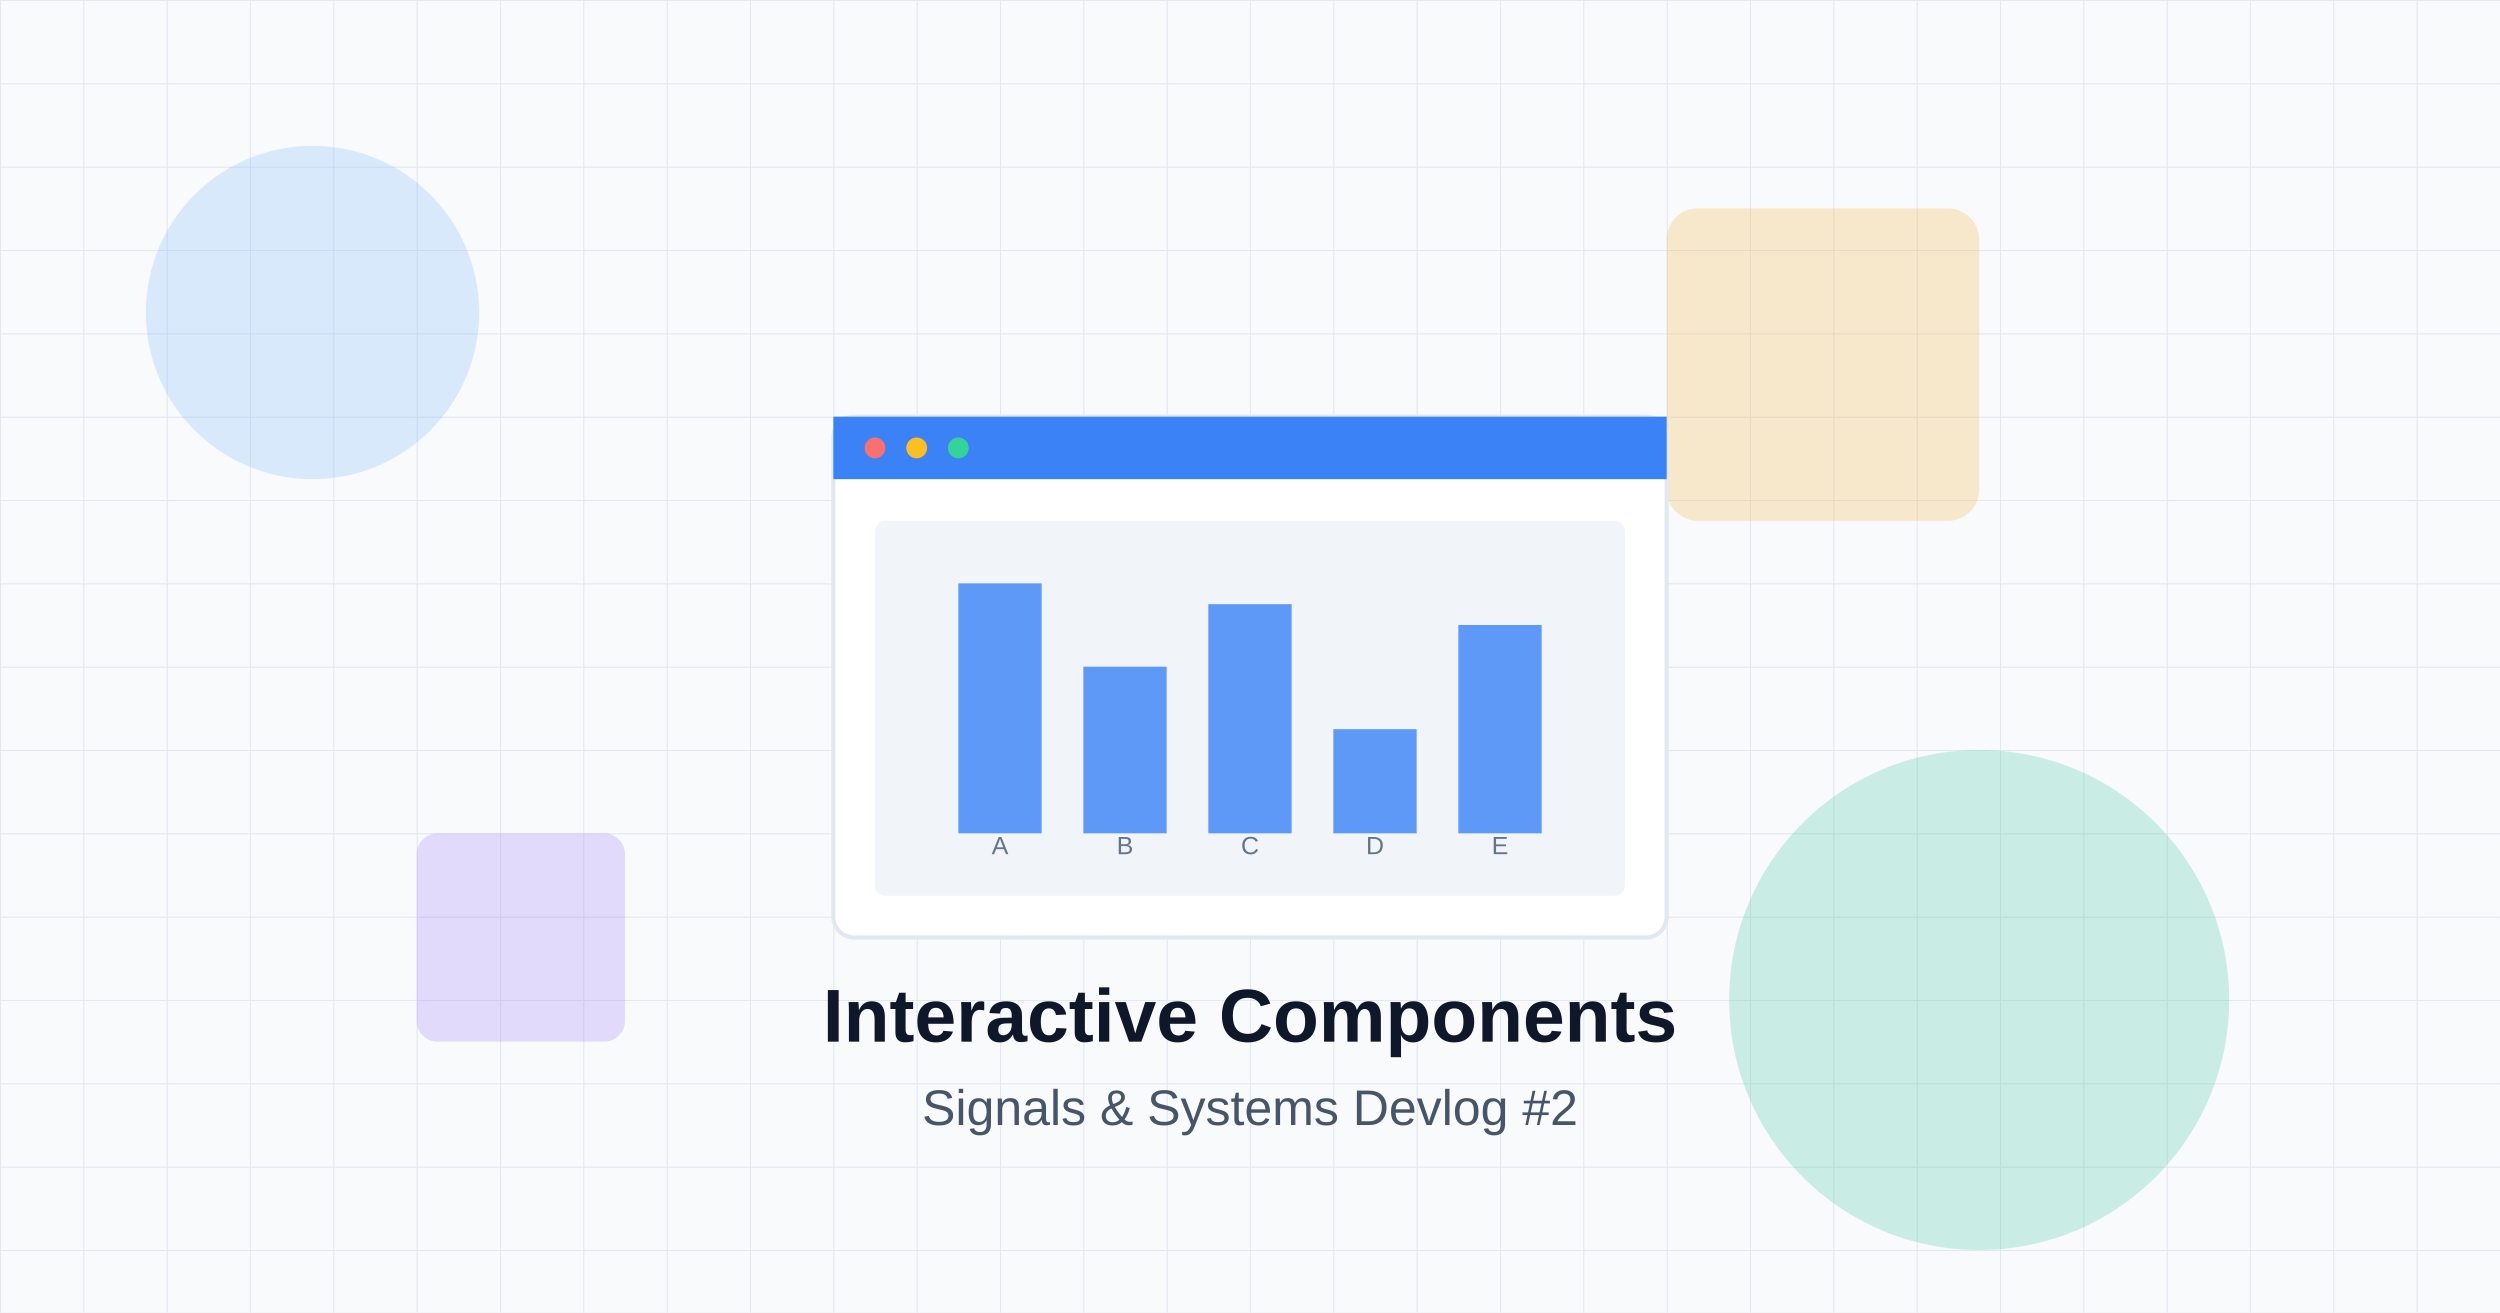
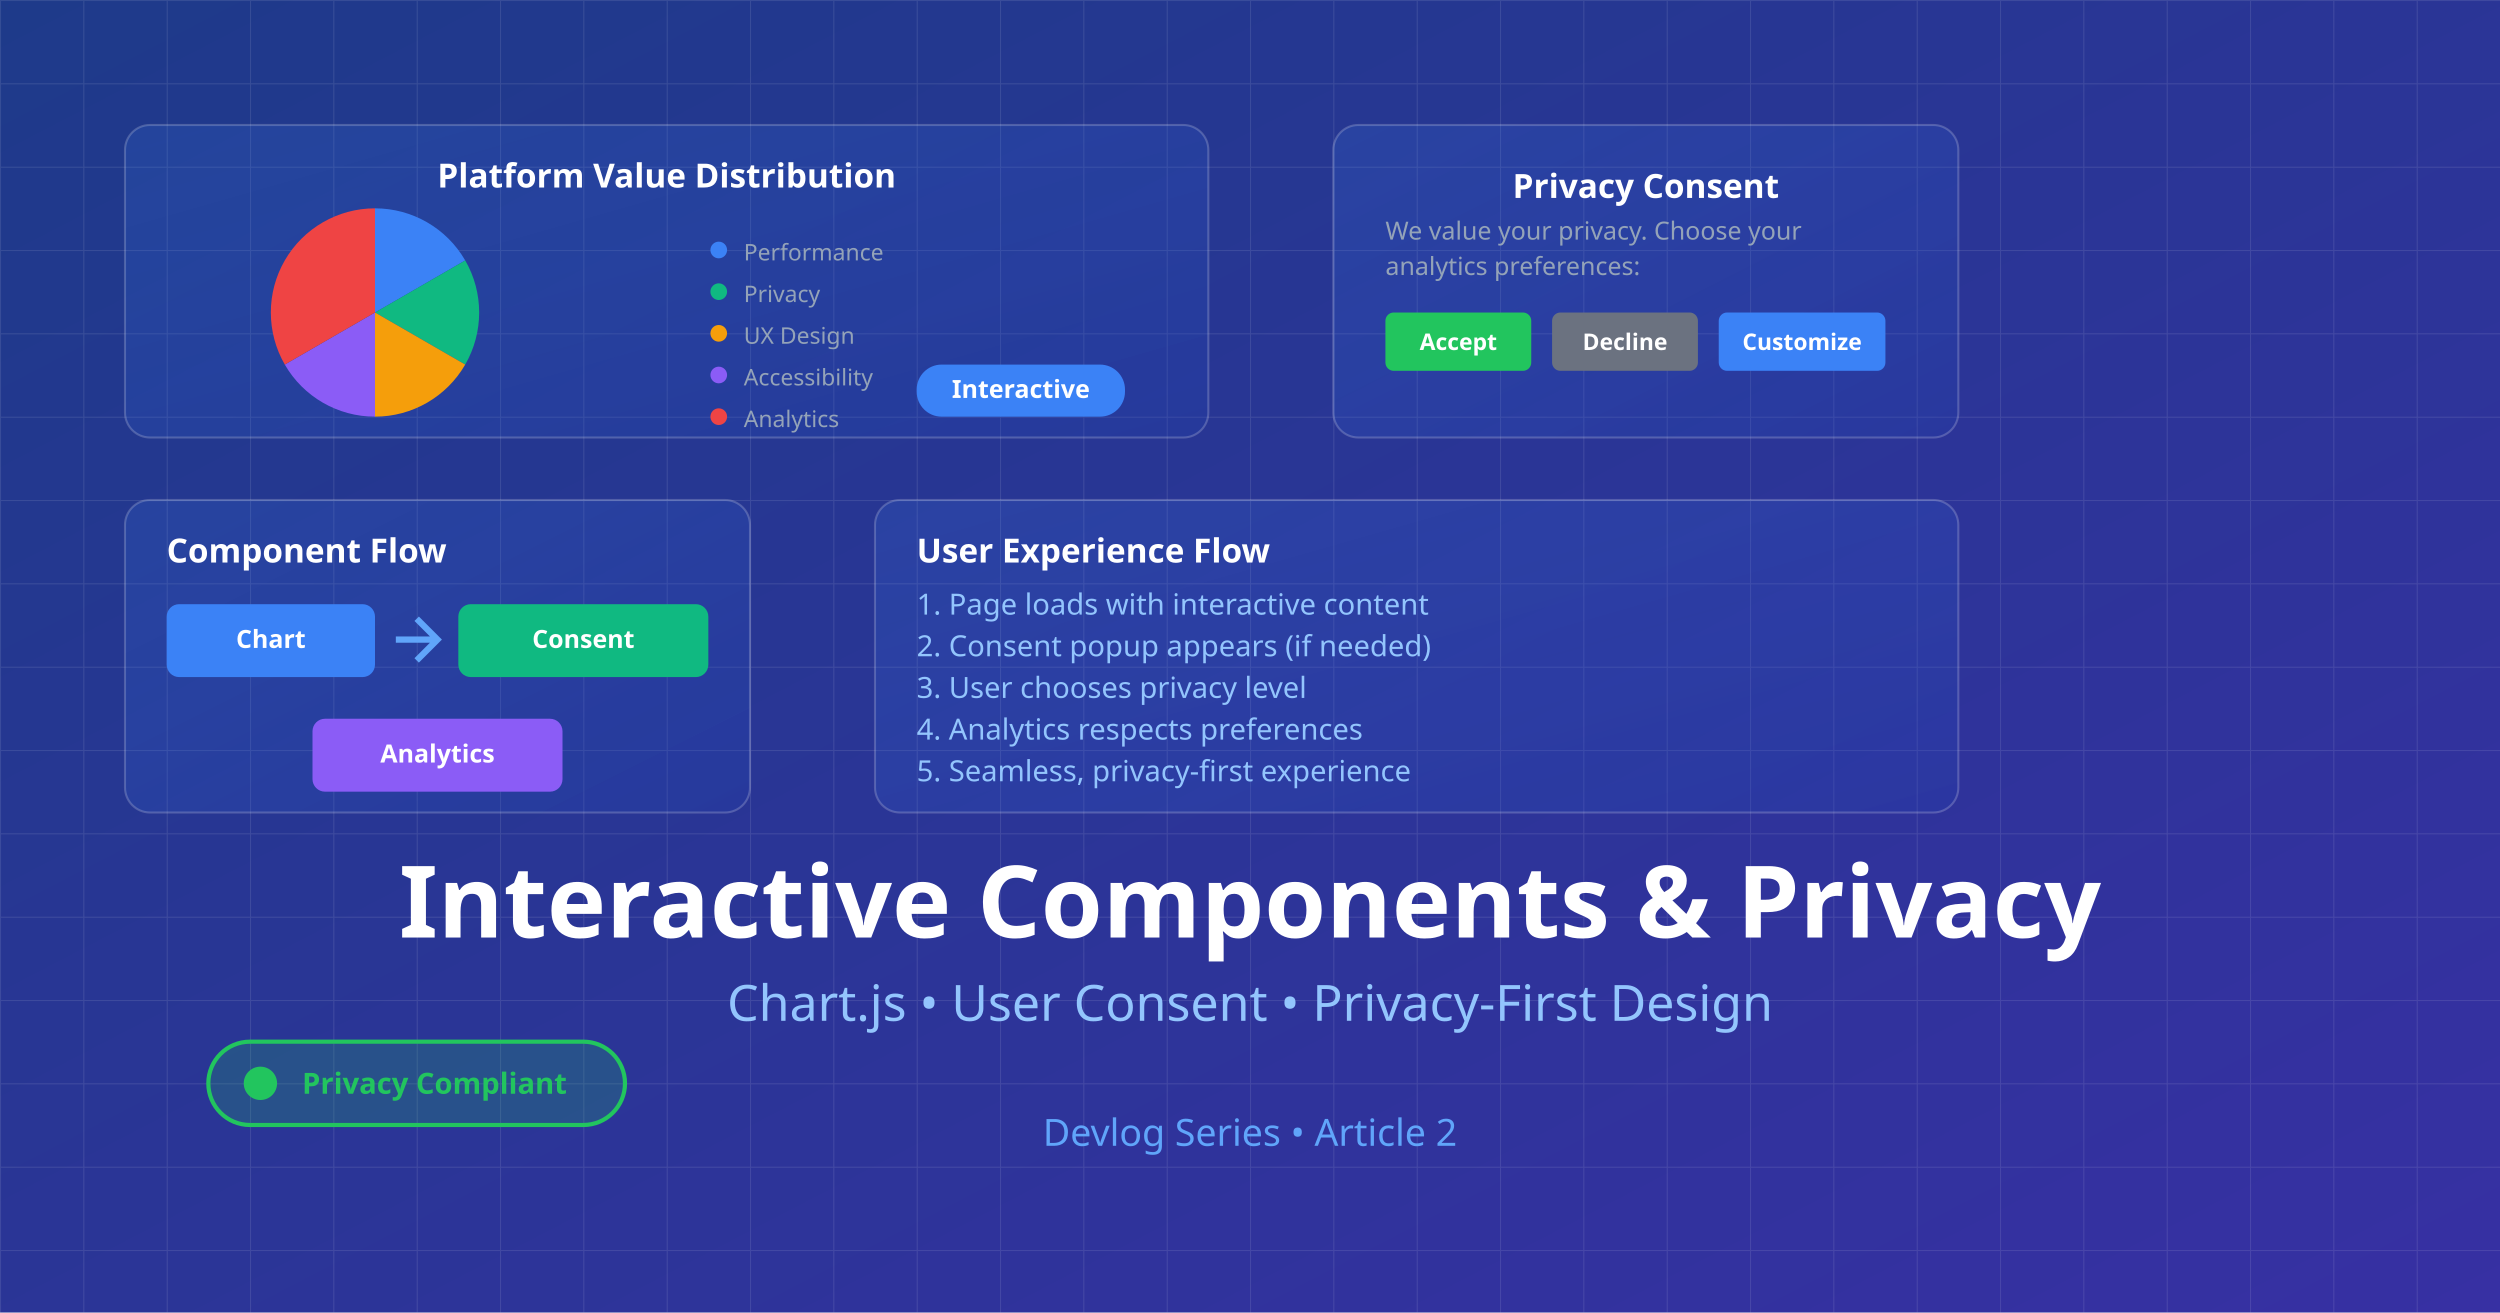
- <svg xmlns="http://www.w3.org/2000/svg" width="1200" height="630">
-   <rect width="1200" height="630" fill="#f8fafc" />
-   <pattern id="grid" width="40" height="40" patternUnits="userSpaceOnUse">
-     <path d="M 40 0 L 0 0 0 40" fill="none" stroke="#e2e8f0" stroke-width="1" />
-   </pattern>
+ <svg xmlns="http://www.w3.org/2000/svg" width="1200" height="630" viewBox="0 0 1200 630">
+   <defs>
+     <linearGradient id="bgGradient" x1="0%" y1="0%" x2="100%" y2="100%">
+       <stop offset="0%" style="stop-color:#1e3a8a;stop-opacity:1" />
+       <stop offset="100%" style="stop-color:#3730a3;stop-opacity:1" />
+     </linearGradient>
+     <linearGradient id="quadrantBg" x1="0%" y1="0%" x2="100%" y2="100%">
+       <stop offset="0%" style="stop-color:#3b82f6;stop-opacity:0.15" />
+       <stop offset="100%" style="stop-color:#1e40af;stop-opacity:0.25" />
+     </linearGradient>
+   </defs>
+   <rect width="1200" height="630" fill="url(#bgGradient)" />
+   <defs>
+     <pattern id="grid" width="40" height="40" patternUnits="userSpaceOnUse">
+       <path d="M 40 0 L 0 0 0 40" fill="none" stroke="rgba(255,255,255,0.1)" stroke-width="1" />
+     </pattern>
+   </defs>
  <rect width="1200" height="630" fill="url(#grid)" />
-   <circle cx="150" cy="150" r="80" fill="#60a5fa" opacity="0.2" />
-   <circle cx="950" cy="480" r="120" fill="#10b981" opacity="0.2" />
-   <rect x="800" y="100" width="150" height="150" rx="15" fill="#f59e0b" opacity="0.2" />
-   <rect x="200" y="400" width="100" height="100" rx="10" fill="#8b5cf6" opacity="0.2" />
-   <g transform="translate(400, 200)">
-     <rect x="0" y="0" width="400" height="250" rx="10" fill="white" stroke="#e2e8f0" stroke-width="2" />
-     <rect x="0" y="0" width="400" height="30" rx="10 10 0 0" fill="#3b82f6" />
-     <circle cx="20" cy="15" r="5" fill="#f87171" />
-     <circle cx="40" cy="15" r="5" fill="#fbbf24" />
-     <circle cx="60" cy="15" r="5" fill="#34d399" />
-     <rect x="20" y="50" width="360" height="180" rx="5" fill="#f1f5f9" />
-     <rect x="60" y="80" width="40" height="120" fill="#3b82f6" opacity="0.8" />
-     <rect x="120" y="120" width="40" height="80" fill="#3b82f6" opacity="0.8" />
-     <rect x="180" y="90" width="40" height="110" fill="#3b82f6" opacity="0.8" />
-     <rect x="240" y="150" width="40" height="50" fill="#3b82f6" opacity="0.8" />
-     <rect x="300" y="100" width="40" height="100" fill="#3b82f6" opacity="0.8" />
-     <text x="80" y="210" font-family="Arial" font-size="12" text-anchor="middle" fill="#64748b">A</text>
-     <text x="140" y="210" font-family="Arial" font-size="12" text-anchor="middle" fill="#64748b">B</text>
-     <text x="200" y="210" font-family="Arial" font-size="12" text-anchor="middle" fill="#64748b">C</text>
-     <text x="260" y="210" font-family="Arial" font-size="12" text-anchor="middle" fill="#64748b">D</text>
-     <text x="320" y="210" font-family="Arial" font-size="12" text-anchor="middle" fill="#64748b">E</text>
+   <g transform="translate(60, 60)">
+     <rect x="0" y="0" width="520" height="150" rx="12" fill="url(#quadrantBg)" stroke="rgba(255,255,255,0.2)" stroke-width="1" />
+     <text x="260" y="30" text-anchor="middle" fill="white" font-family="sans-serif" font-size="16" font-weight="bold">Platform Value Distribution</text>
+     <g transform="translate(120, 90)">
+       <path d="M 0,-50 A 50,50 0 0,1 43.3,-25 L 0,0 Z" fill="#3b82f6" />
+       <path d="M 43.3,-25 A 50,50 0 0,1 43.3,25 L 0,0 Z" fill="#10b981" />
+       <path d="M 43.3,25 A 50,50 0 0,1 0,50 L 0,0 Z" fill="#f59e0b" />
+       <path d="M 0,50 A 50,50 0 0,1 -43.3,25 L 0,0 Z" fill="#8b5cf6" />
+       <path d="M -43.3,25 A 50,50 0 0,1 0,-50 L 0,0 Z" fill="#ef4444" />
+     </g>
+     <g transform="translate(280, 55)">
+       <circle cx="5" cy="5" r="4" fill="#3b82f6" />
+       <text x="17" y="10" fill="#94a3b8" font-family="sans-serif" font-size="11" font-weight="500">Performance</text>
+       <circle cx="5" cy="25" r="4" fill="#10b981" />
+       <text x="17" y="30" fill="#94a3b8" font-family="sans-serif" font-size="11" font-weight="500">Privacy</text>
+       <circle cx="5" cy="45" r="4" fill="#f59e0b" />
+       <text x="17" y="50" fill="#94a3b8" font-family="sans-serif" font-size="11" font-weight="500">UX Design</text>
+       <circle cx="5" cy="65" r="4" fill="#8b5cf6" />
+       <text x="17" y="70" fill="#94a3b8" font-family="sans-serif" font-size="11" font-weight="500">Accessibility</text>
+       <circle cx="5" cy="85" r="4" fill="#ef4444" />
+       <text x="17" y="90" fill="#94a3b8" font-family="sans-serif" font-size="11" font-weight="500">Analytics</text>
+     </g>
+     <rect x="380" y="115" width="100" height="25" rx="12" fill="#3b82f6" />
+     <text x="430" y="131" text-anchor="middle" fill="white" font-family="sans-serif" font-size="12" font-weight="bold">Interactive</text>
  </g>
-   <text x="600" y="500" font-family="Arial" font-size="36" font-weight="bold" text-anchor="middle" fill="#0f172a">Interactive Components</text>
-   <text x="600" y="540" font-family="Arial" font-size="24" text-anchor="middle" fill="#475569">Signals &amp; Systems Devlog #2</text>
+   <g transform="translate(640, 60)">
+     <rect x="0" y="0" width="300" height="150" rx="12" fill="url(#quadrantBg)" stroke="rgba(255,255,255,0.2)" stroke-width="1" />
+     <text x="150" y="35" text-anchor="middle" fill="white" font-family="sans-serif" font-size="16" font-weight="bold">Privacy Consent</text>
+     <text x="25" y="55" fill="#94a3b8" font-family="sans-serif" font-size="12">We value your privacy. Choose your</text>
+     <text x="25" y="72" fill="#94a3b8" font-family="sans-serif" font-size="12">analytics preferences:</text>
+     <rect x="25" y="90" width="70" height="28" rx="4" fill="#22c55e" />
+     <text x="60" y="108" text-anchor="middle" fill="white" font-family="sans-serif" font-size="11" font-weight="bold">Accept</text>
+     <rect x="105" y="90" width="70" height="28" rx="4" fill="#6b7280" />
+     <text x="140" y="108" text-anchor="middle" fill="white" font-family="sans-serif" font-size="11" font-weight="bold">Decline</text>
+     <rect x="185" y="90" width="80" height="28" rx="4" fill="#3b82f6" />
+     <text x="225" y="108" text-anchor="middle" fill="white" font-family="sans-serif" font-size="11" font-weight="bold">Customize</text>
+   </g>
+   <g transform="translate(60, 240)">
+     <rect x="0" y="0" width="300" height="150" rx="12" fill="url(#quadrantBg)" stroke="rgba(255,255,255,0.2)" stroke-width="1" />
+     <text x="20" y="30" fill="white" font-family="sans-serif" font-size="16" font-weight="bold">Component Flow</text>
+     <rect x="20" y="50" width="100" height="35" rx="6" fill="#3b82f6" />
+     <text x="70" y="71" text-anchor="middle" fill="white" font-family="sans-serif" font-size="12" font-weight="bold">Chart</text>
+     <path d="M130 67 L150 67 M140 57 L150 67 L140 77" stroke="#60a5fa" stroke-width="3" fill="none" />
+     <rect x="160" y="50" width="120" height="35" rx="6" fill="#10b981" />
+     <text x="220" y="71" text-anchor="middle" fill="white" font-family="sans-serif" font-size="12" font-weight="bold">Consent</text>
+     <rect x="90" y="105" width="120" height="35" rx="6" fill="#8b5cf6" />
+     <text x="150" y="126" text-anchor="middle" fill="white" font-family="sans-serif" font-size="12" font-weight="bold">Analytics</text>
+   </g>
+   <g transform="translate(420, 240)">
+     <rect x="0" y="0" width="520" height="150" rx="12" fill="url(#quadrantBg)" stroke="rgba(255,255,255,0.2)" stroke-width="1" />
+     <text x="20" y="30" fill="white" font-family="sans-serif" font-size="16" font-weight="bold">User Experience Flow</text>
+     <text x="20" y="55" fill="#93c5fd" font-family="sans-serif" font-size="14">1. Page loads with interactive content</text>
+     <text x="20" y="75" fill="#93c5fd" font-family="sans-serif" font-size="14">2. Consent popup appears (if needed)</text>
+     <text x="20" y="95" fill="#93c5fd" font-family="sans-serif" font-size="14">3. User chooses privacy level</text>
+     <text x="20" y="115" fill="#93c5fd" font-family="sans-serif" font-size="14">4. Analytics respects preferences</text>
+     <text x="20" y="135" fill="#93c5fd" font-family="sans-serif" font-size="14">5. Seamless, privacy-first experience</text>
+   </g>
+   <text x="600" y="450" text-anchor="middle" fill="white" font-family="sans-serif" font-size="48" font-weight="bold">
+     Interactive Components &amp; Privacy
+   </text>
+   <text x="600" y="490" text-anchor="middle" fill="#93c5fd" font-family="sans-serif" font-size="24">
+     Chart.js • User Consent • Privacy-First Design
+   </text>
+   <text x="600" y="550" text-anchor="middle" fill="#60a5fa" font-family="sans-serif" font-size="18">
+     Devlog Series • Article 2
+   </text>
+   <g transform="translate(100, 500)">
+     <rect x="0" y="0" width="200" height="40" rx="20" fill="rgba(34, 197, 94, 0.2)" stroke="#22c55e" stroke-width="2" />
+     <circle cx="25" cy="20" r="8" fill="#22c55e" />
+     <text x="45" y="25" fill="#22c55e" font-family="sans-serif" font-size="14" font-weight="bold">Privacy Compliant</text>
+   </g>
</svg>
